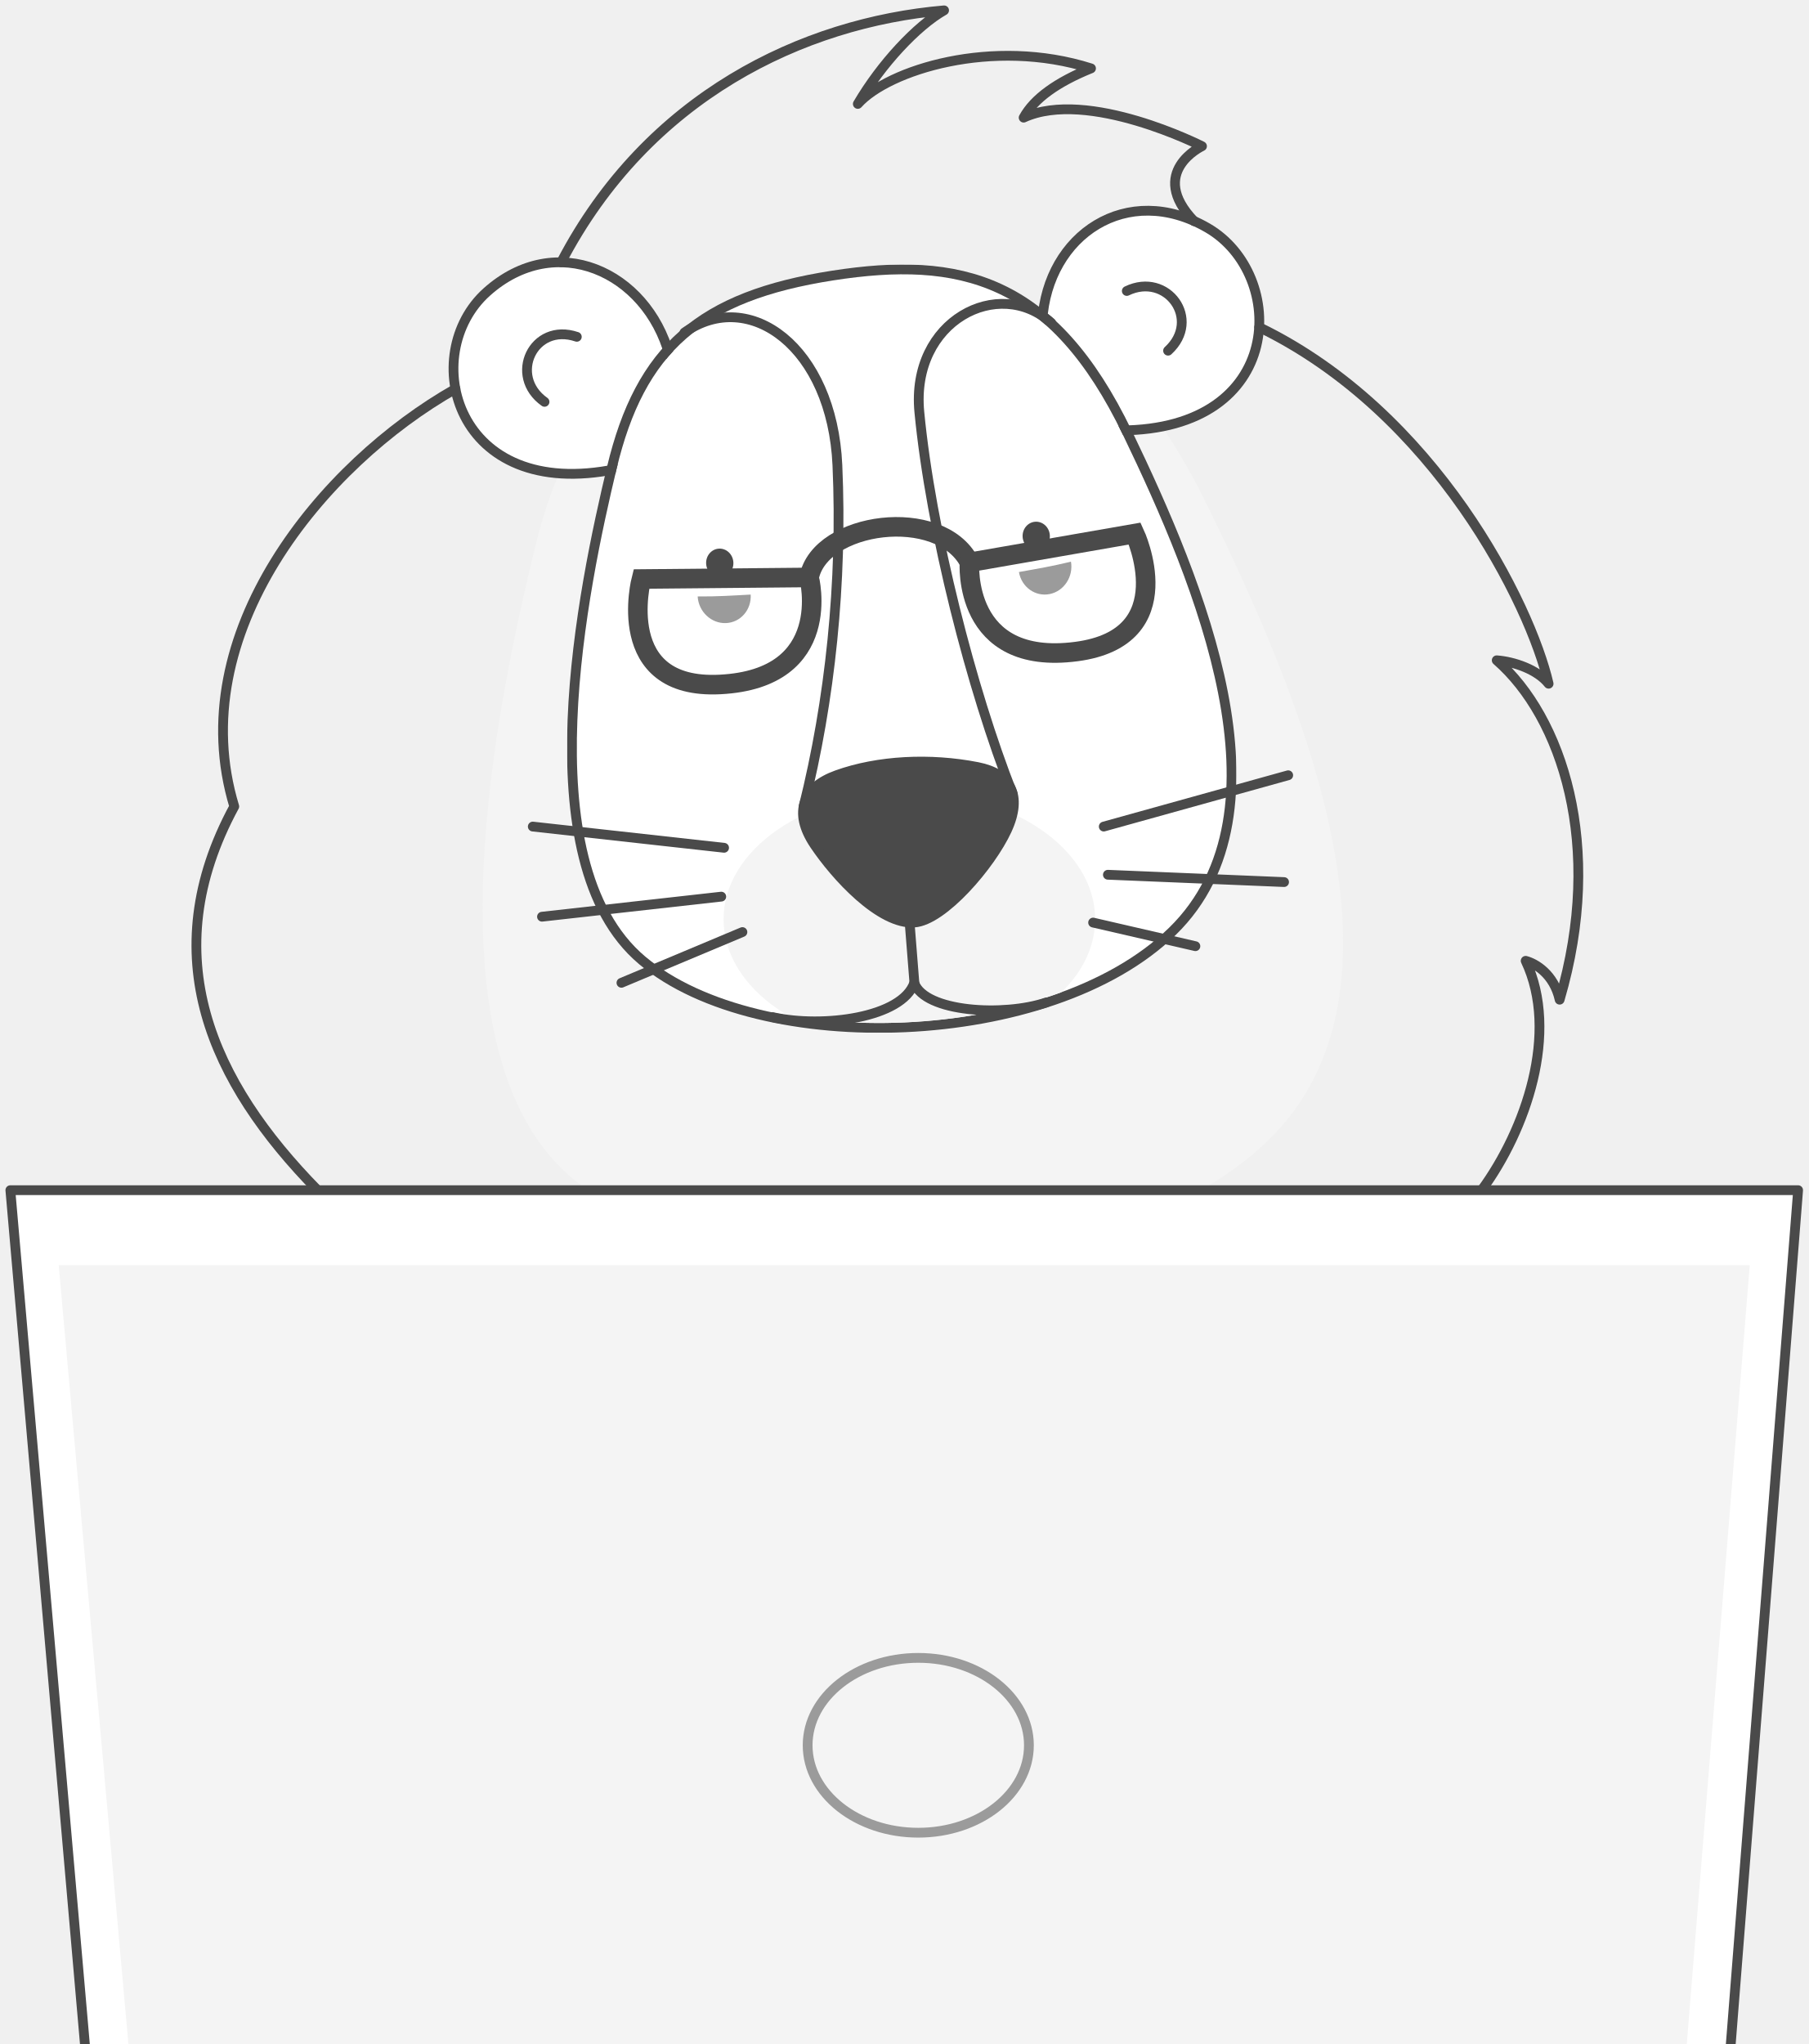
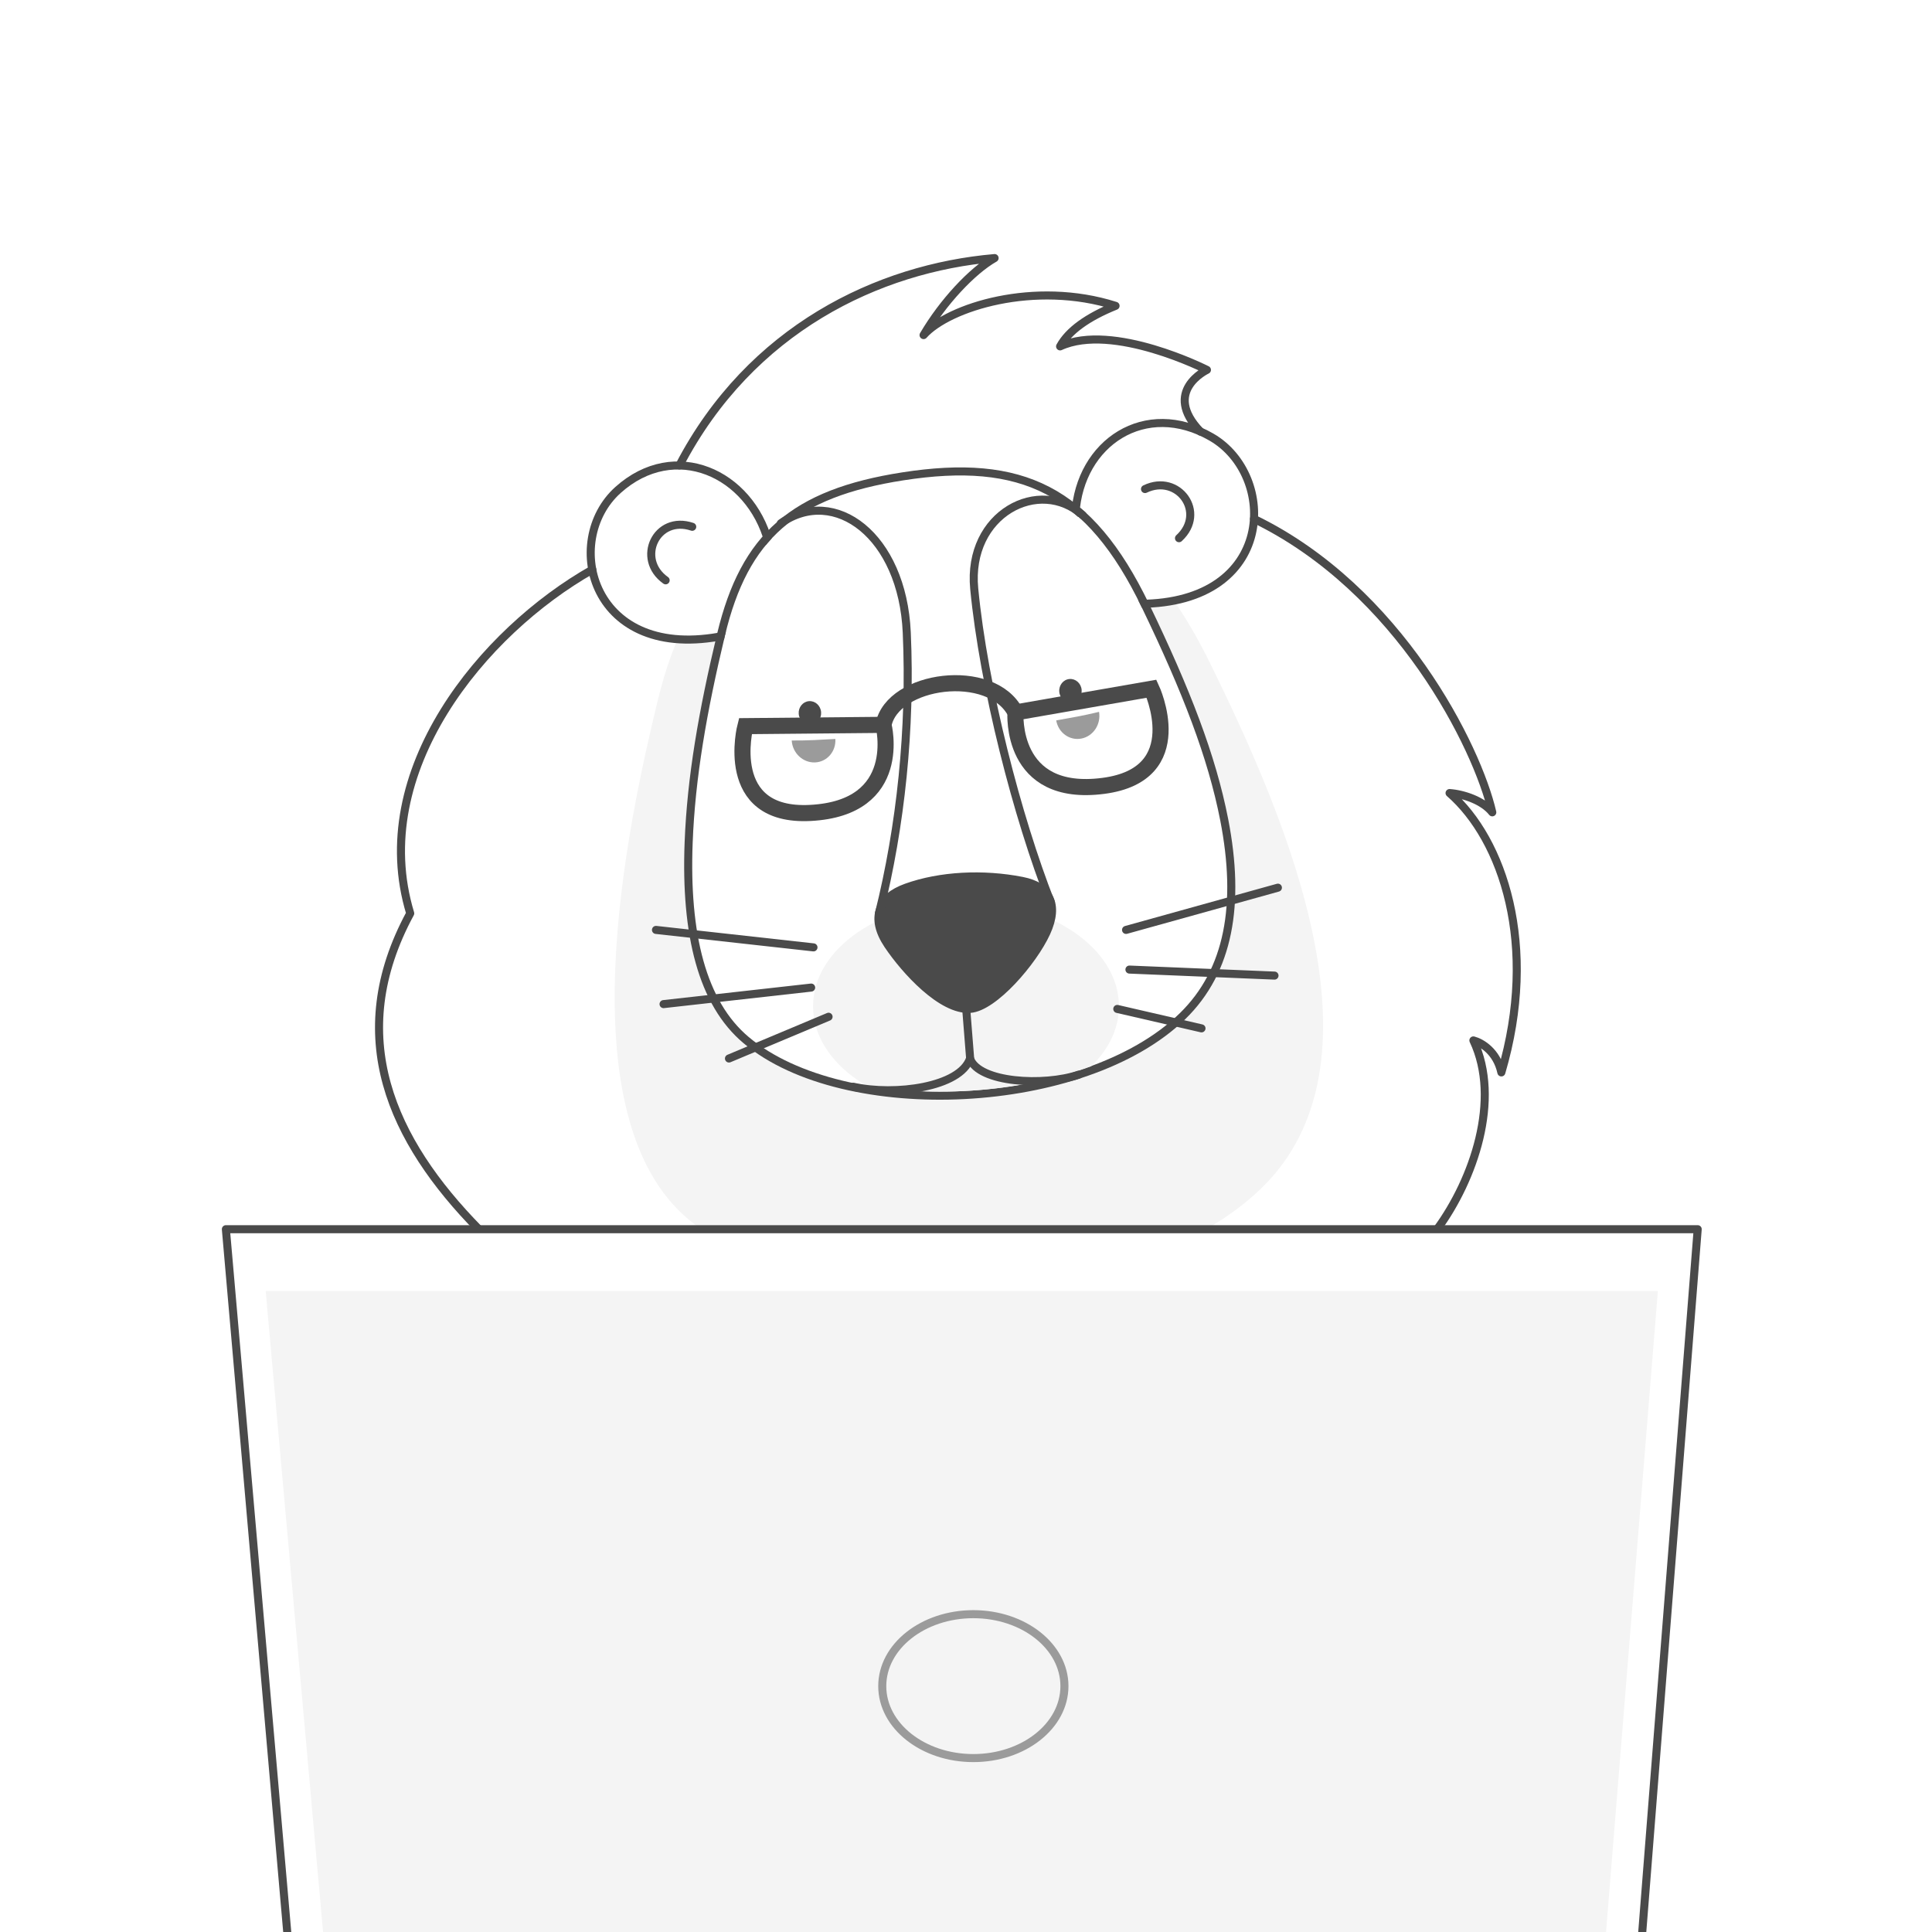
- <svg xmlns="http://www.w3.org/2000/svg" xmlns:xlink="http://www.w3.org/1999/xlink" width="185px" height="209px" viewBox="0 0 185 209" version="1.1">
+ <svg xmlns="http://www.w3.org/2000/svg" xmlns:xlink="http://www.w3.org/1999/xlink" width="240" height="240" viewBox="0 0 240 240" version="1.1">
  <defs>
-     <path d="M27.235,0.667 C40.111,-1.337 49.347,0.905 56.855,16.491 C64.252,31.847 73.845,54.872 61.561,66.864 C49.277,78.855 19.728,79.696 7.99,69.809 C-3.748,59.921 2.189,31.942 5.055,19.951 C7.922,7.96 13.847,2.75 27.235,0.667 Z" id="path-1" />
-     <mask id="mask-3" maskContentUnits="userSpaceOnUse" maskUnits="objectBoundingBox" x="-1" y="-1" width="68.461" height="78.556">
-       <rect x="-0.009" y="-0.954" width="68.461" height="78.556" fill="white" />
-       <use xlink:href="#path-1" fill="black" />
-     </mask>
+     <rect id="path-1" x="0" y="0" width="240" height="240" />
+     <path d="M27.235,0.667 C40.111,-1.337 49.347,0.905 56.855,16.491 C64.252,31.847 73.845,54.872 61.561,66.864 C49.277,78.855 19.728,79.696 7.99,69.809 C-3.748,59.921 2.189,31.942 5.055,19.951 C7.922,7.96 13.847,2.75 27.235,0.667 Z" id="path-3" />
  </defs>
  <g id="Design" stroke="none" stroke-width="1" fill="none" fill-rule="evenodd">
-     <g id="0-Home" transform="translate(-192, -3030)">
-       <g id="get-involved" transform="translate(0, 2790)">
-         <g id="information" transform="translate(135, 209)">
-           <g id="info_lion" transform="translate(30, 0)">
-             <g id="lion-1" transform="translate(28, 32)">
-               <path d="M83.107,29.871 C100.157,27.272 112.386,30.18 122.327,50.396 C132.121,70.316 144.823,100.183 128.559,115.737 C112.294,131.291 73.168,132.383 57.626,119.557 C42.084,106.732 49.945,70.439 53.74,54.885 C57.535,39.331 65.381,32.573 83.107,29.871 Z" id="Stroke-1" fill="#F4F4F4" />
-               <path d="M105.59,31.855 C106.123,22.994 114.282,17.555 122.493,22.301 C130.705,27.046 130.545,42.957 113.588,43.01" id="Stroke-2" stroke="#4A4A4A" stroke-linecap="round" stroke-linejoin="round" fill="#FFFFFF" />
-               <path d="M67.465,35.322 C65.122,26.761 55.833,22.53 48.772,28.866 C41.712,35.202 45.45,50.391 62.055,46.951" id="Stroke-3" stroke="#4A4A4A" stroke-linecap="round" stroke-linejoin="round" fill="#FFFFFF" />
-               <g id="Oval-3" transform="translate(57, 27)">
-                 <mask id="mask-2" fill="white">
-                   <use xlink:href="#path-1" />
-                 </mask>
-                 <g id="Mask">
-                   <use fill="#FFFFFF" fill-rule="evenodd" xlink:href="#path-1" />
-                   <use stroke="#4A4A4A" mask="url(#mask-3)" stroke-width="2" stroke-linecap="round" stroke-linejoin="round" xlink:href="#path-1" />
-                 </g>
-                 <ellipse fill="#F4F4F4" mask="url(#mask-2)" cx="35" cy="66" rx="19" ry="13" />
-               </g>
-               <path d="M102.548,80.128 C98.362,69.506 94.19,53.254 93.022,41.14 C92.119,31.767 101.161,27.192 106.5,32" id="Stroke-6" stroke="#4A4A4A" stroke-linecap="round" stroke-linejoin="round" />
-               <path d="M81.188,81.462 C83.889,70.649 85.174,58.558 84.641,46.576 C84.104,34.517 75.664,28.329 69,33" id="Stroke-7" stroke="#4A4A4A" stroke-linecap="round" stroke-linejoin="round" />
-               <path d="M92,93 L92.516,99.5" id="Stroke-8" stroke="#4A4A4A" stroke-linecap="round" stroke-linejoin="round" />
-               <path d="M92.516,93.325 C95.467,93.122 100.333,87.447 101.977,83.877 C103.622,80.308 102.343,78.092 98.975,77.43 C94.123,76.475 88.787,76.743 84.576,78.257 C81.181,79.477 80.025,81.987 82.304,85.381 C84.441,88.564 88.988,93.568 92.516,93.325 Z" id="Fill-4" stroke="#4A4A4A" fill="#4A4A4A" />
-               <path d="M78,103 C83.21,104.142 91.252,103.065 92.5,99.5 C93.586,102.514 101.67,102.962 106,101.5" id="Stroke-9" stroke="#4A4A4A" stroke-linecap="round" stroke-linejoin="round" />
-               <path d="M114.238,28.752 C118.349,26.761 121.929,31.678 118.459,34.858" id="Stroke-10" stroke="#4A4A4A" stroke-linecap="round" stroke-linejoin="round" />
-               <path d="M54.689,40.089 C50.962,37.448 53.533,31.935 57.991,33.439" id="Stroke-11" stroke="#4A4A4A" stroke-linecap="round" stroke-linejoin="round" />
-               <path d="M103.586,53.924 C103.524,53.112 104.096,52.407 104.864,52.348 C105.631,52.289 106.304,52.899 106.366,53.711 C106.428,54.523 105.856,55.228 105.088,55.287 C104.321,55.346 103.648,54.736 103.586,53.924 Z" id="Fill-12" fill="#4A4A4A" />
-               <path d="M71.22,56.676 C71.157,55.865 71.73,55.159 72.497,55.1 C73.265,55.042 73.938,55.652 74,56.464 C74.062,57.275 73.49,57.981 72.722,58.04 C71.954,58.098 71.282,57.488 71.22,56.676 Z" id="Fill-14" fill="#4A4A4A" />
-               <path d="M56.393,25.821 C65.232,8.852 81.122,1.301 95.552,0.059 C92.764,1.644 89.13,5.53 86.729,9.626 C89.811,6.171 100.508,2.781 110.579,5.992 C107.117,7.391 104.742,9.086 103.688,11.029 C110.255,8.011 121.93,13.95 121.93,13.95 C121.93,13.95 116.305,16.593 121.113,21.61" id="Stroke-16" stroke="#4A4A4A" stroke-linecap="round" stroke-linejoin="round" />
-               <path d="M127.777,32.457 C145.841,41.213 155.528,60.866 157.377,68.91 C156.239,67.463 153.819,66.642 152.07,66.516 C158.666,72.27 163.158,85.403 158.505,101.219 C157.923,98.599 156.016,97.5 155.03,97.244 C158.505,104.594 155.03,114.56 150.526,120.696" id="Stroke-17" stroke="#4A4A4A" stroke-linecap="round" stroke-linejoin="round" />
-               <path d="M31.481,120.696 C20.663,109.676 14.687,96.74 22.959,81.462 C17.595,63.818 31.986,46.456 45.579,38.762" id="Stroke-18" stroke="#4A4A4A" stroke-linecap="round" stroke-linejoin="round" />
-               <path d="M111.882,83.517 L130.745,78.27" id="Stroke-19" stroke="#4A4A4A" stroke-linecap="round" />
-               <path d="M112.304,88.444 L130.323,89.192" id="Stroke-20" stroke="#4A4A4A" stroke-linecap="round" />
-               <path d="M110.793,93.334 L121.254,95.748" id="Stroke-21" stroke="#4A4A4A" stroke-linecap="round" />
-               <path d="M73.053,85.687 L53.488,83.517" id="Stroke-22" stroke="#4A4A4A" stroke-linecap="round" />
-               <path d="M72.765,90.681 L54.43,92.734" id="Stroke-23" stroke="#4A4A4A" stroke-linecap="round" />
-               <path d="M74.927,94.304 L62.555,99.492" id="Stroke-24" stroke="#4A4A4A" stroke-linecap="round" />
-               <path d="M81.75,58.044 C82.853,52.344 95.121,50.677 98.146,56.505" id="Stroke-25" stroke="#4A4A4A" stroke-width="2" />
-               <path d="M98.146,56.505 L115.049,53.558 C115.049,53.558 120.005,64.183 109.079,65.621 C97.37,67.162 98.146,56.505 98.146,56.505 Z" id="Stroke-26" stroke="#4A4A4A" stroke-width="2" />
-               <path d="M81.75,58.044 L64.593,58.204 C64.593,58.204 61.637,69.55 72.644,68.987 C84.437,68.384 81.75,58.044 81.75,58.044 Z" id="Stroke-27" stroke="#4A4A4A" stroke-width="2" />
-               <path d="M106.348,59.744 C104.878,60.037 103.472,59.028 103.206,57.49 C105.13,57.144 106.532,56.916 108.527,56.429 C108.792,57.966 107.817,59.451 106.348,59.744 Z" id="Fill-28" fill="#9B9B9B" />
-               <path d="M73.233,62.711 C74.73,62.658 75.867,61.352 75.772,59.795 C73.82,59.901 72.403,60.001 70.35,59.987 C70.445,61.545 71.736,62.765 73.233,62.711 Z" id="Fill-29" fill="#9B9B9B" />
-               <polygon id="Stroke-30" stroke="#4A4A4A" stroke-linecap="round" stroke-linejoin="round" fill="#FFFFFF" points="0.059 120.696 182.894 120.696 175.06 220 8.729 220" />
-               <polygon id="Stroke-30-Copy" fill="#F4F4F4" points="5.005 128.369 177.947 128.369 170.538 220 13.206 220" />
-               <g id="Group" transform="translate(81, 168)" stroke="#9B9B9B" stroke-linecap="round" stroke-linejoin="round">
-                 <path d="M11.913,18.395 C5.663,18.395 0.597,14.394 0.597,9.457 C0.597,4.521 5.663,0.519 11.913,0.519 C18.162,0.519 23.228,4.521 23.228,9.457 C23.228,14.394 18.162,18.395 11.913,18.395 Z" id="Stroke-31" />
-               </g>
+     <g id="lion-1">
+       <mask id="mask-2" fill="#fff">
+         <use xlink:href="#path-1" />
+       </mask>
+       <use id="Mask" fill="#FFF" xlink:href="#path-1" />
+       <g mask="url(#mask-2)">
+         <g transform="translate(28, 32)">
+           <path d="M83.107,29.871 C100.157,27.272 112.386,30.18 122.327,50.396 C132.121,70.316 144.823,100.183 128.559,115.737 C112.294,131.291 73.168,132.383 57.626,119.557 C42.084,106.732 49.945,70.439 53.74,54.885 C57.535,39.331 65.381,32.573 83.107,29.871 Z" id="Stroke-1" stroke="none" fill="#F4F4F4" fill-rule="evenodd" />
+           <path d="M105.59,31.855 C106.123,22.994 114.282,17.555 122.493,22.301 C130.705,27.046 130.545,42.957 113.588,43.01" id="Stroke-2" stroke="#4A4A4A" stroke-width="1" fill="#FFF" fill-rule="evenodd" stroke-linecap="round" stroke-linejoin="round" />
+           <path d="M67.465,35.322 C65.122,26.761 55.833,22.53 48.772,28.866 C41.712,35.202 45.45,50.391 62.055,46.951" id="Stroke-3" stroke="#4A4A4A" stroke-width="1" fill="#FFF" fill-rule="evenodd" stroke-linecap="round" stroke-linejoin="round" />
+           <g id="Oval-3" stroke="none" stroke-width="1" fill="none" fill-rule="evenodd" transform="translate(57, 27)">
+             <mask id="mask-4" fill="#fff">
+               <use xlink:href="#path-3" />
+             </mask>
+             <g id="Mask" stroke-linecap="round" stroke-linejoin="round">
+               <use fill="#FFF" fill-rule="evenodd" xlink:href="#path-3" />
+               <path stroke="#4A4A4A" stroke-width="1" d="M27.158,0.173 C13.607,2.281 7.491,7.611 4.569,19.835 C2.279,29.415 0.857,37.591 0.546,45.649 C0.104,57.104 2.229,65.61 7.668,70.191 C19.888,80.485 49.715,79.126 61.911,67.221 C67.679,61.59 69.121,53.324 67.079,42.843 C65.547,34.977 62.371,26.789 57.305,16.274 C50.335,1.803 41.897,-2.121 27.158,0.173 L27.158,0.173 Z" />
            </g>
+             <ellipse fill="#F4F4F4" mask="url(#mask-4)" cx="35" cy="66" rx="19" ry="13" />
+           </g>
+           <path d="M102.548,80.128 C98.362,69.506 94.19,53.254 93.022,41.14 C92.119,31.767 101.161,27.192 106.5,32" id="Stroke-6" stroke="#4A4A4A" stroke-width="1" fill="none" stroke-linecap="round" stroke-linejoin="round" />
+           <path d="M81.188,81.462 C83.889,70.649 85.174,58.558 84.641,46.576 C84.104,34.517 75.664,28.329 69,33" id="Stroke-7" stroke="#4A4A4A" stroke-width="1" fill="none" stroke-linecap="round" stroke-linejoin="round" />
+           <path d="M92,93 L92.516,99.5" id="Stroke-8" stroke="#4A4A4A" stroke-width="1" fill="none" stroke-linecap="round" stroke-linejoin="round" />
+           <path d="M92.516,93.325 C95.467,93.122 100.333,87.447 101.977,83.877 C103.622,80.308 102.343,78.092 98.975,77.43 C94.123,76.475 88.787,76.743 84.576,78.257 C81.181,79.477 80.025,81.987 82.304,85.381 C84.441,88.564 88.988,93.568 92.516,93.325 Z" id="Fill-4" stroke="#4A4A4A" stroke-width="1" fill="#4A4A4A" fill-rule="evenodd" />
+           <path d="M78,103 C83.21,104.142 91.252,103.065 92.5,99.5 C93.586,102.514 101.67,102.962 106,101.5" id="Stroke-9" stroke="#4A4A4A" stroke-width="1" fill="none" stroke-linecap="round" stroke-linejoin="round" />
+           <path d="M114.238,28.752 C118.349,26.761 121.929,31.678 118.459,34.858" id="Stroke-10" stroke="#4A4A4A" stroke-width="1" fill="none" stroke-linecap="round" stroke-linejoin="round" />
+           <path d="M54.689,40.089 C50.962,37.448 53.533,31.935 57.991,33.439" id="Stroke-11" stroke="#4A4A4A" stroke-width="1" fill="none" stroke-linecap="round" stroke-linejoin="round" />
+           <path d="M103.586,53.924 C103.524,53.112 104.096,52.407 104.864,52.348 C105.631,52.289 106.304,52.899 106.366,53.711 C106.428,54.523 105.856,55.228 105.088,55.287 C104.321,55.346 103.648,54.736 103.586,53.924 Z" id="Fill-12" stroke="none" fill="#4A4A4A" fill-rule="evenodd" />
+           <path d="M71.22,56.676 C71.157,55.865 71.73,55.159 72.497,55.1 C73.265,55.042 73.938,55.652 74,56.464 C74.062,57.275 73.49,57.981 72.722,58.04 C71.954,58.098 71.282,57.488 71.22,56.676 Z" id="Fill-14" stroke="none" fill="#4A4A4A" fill-rule="evenodd" />
+           <path d="M56.393,25.821 C65.232,8.852 81.122,1.301 95.552,0.059 C92.764,1.644 89.13,5.53 86.729,9.626 C89.811,6.171 100.508,2.781 110.579,5.992 C107.117,7.391 104.742,9.086 103.688,11.029 C110.255,8.011 121.93,13.95 121.93,13.95 C121.93,13.95 116.305,16.593 121.113,21.61" id="Stroke-16" stroke="#4A4A4A" stroke-width="1" fill="none" stroke-linecap="round" stroke-linejoin="round" />
+           <path d="M127.777,32.457 C145.841,41.213 155.528,60.866 157.377,68.91 C156.239,67.463 153.819,66.642 152.07,66.516 C158.666,72.27 163.158,85.403 158.505,101.219 C157.923,98.599 156.016,97.5 155.03,97.244 C158.505,104.594 155.03,114.56 150.526,120.696" id="Stroke-17" stroke="#4A4A4A" stroke-width="1" fill="none" stroke-linecap="round" stroke-linejoin="round" />
+           <path d="M31.481,120.696 C20.663,109.676 14.687,96.74 22.959,81.462 C17.595,63.818 31.986,46.456 45.579,38.762" id="Stroke-18" stroke="#4A4A4A" stroke-width="1" fill="none" stroke-linecap="round" stroke-linejoin="round" />
+           <path d="M111.882,83.517 L130.745,78.27" id="Stroke-19" stroke="#4A4A4A" stroke-width="1" fill="none" stroke-linecap="round" />
+           <path d="M112.304,88.444 L130.323,89.192" id="Stroke-20" stroke="#4A4A4A" stroke-width="1" fill="none" stroke-linecap="round" />
+           <path d="M110.793,93.334 L121.254,95.748" id="Stroke-21" stroke="#4A4A4A" stroke-width="1" fill="none" stroke-linecap="round" />
+           <path d="M73.053,85.687 L53.488,83.517" id="Stroke-22" stroke="#4A4A4A" stroke-width="1" fill="none" stroke-linecap="round" />
+           <path d="M72.765,90.681 L54.43,92.734" id="Stroke-23" stroke="#4A4A4A" stroke-width="1" fill="none" stroke-linecap="round" />
+           <path d="M74.927,94.304 L62.555,99.492" id="Stroke-24" stroke="#4A4A4A" stroke-width="1" fill="none" stroke-linecap="round" />
+           <path d="M81.75,58.044 C82.853,52.344 95.121,50.677 98.146,56.505" id="Stroke-25" stroke="#4A4A4A" stroke-width="2" fill="none" />
+           <path d="M98.146,56.505 L115.049,53.558 C115.049,53.558 120.005,64.183 109.079,65.621 C97.37,67.162 98.146,56.505 98.146,56.505 Z" id="Stroke-26" stroke="#4A4A4A" stroke-width="2" fill="none" />
+           <path d="M81.75,58.044 L64.593,58.204 C64.593,58.204 61.637,69.55 72.644,68.987 C84.437,68.384 81.75,58.044 81.75,58.044 Z" id="Stroke-27" stroke="#4A4A4A" stroke-width="2" fill="none" />
+           <path d="M106.348,59.744 C104.878,60.037 103.472,59.028 103.206,57.49 C105.13,57.144 106.532,56.916 108.527,56.429 C108.792,57.966 107.817,59.451 106.348,59.744 Z" id="Fill-28" stroke="none" fill="#9B9B9B" fill-rule="evenodd" />
+           <path d="M73.233,62.711 C74.73,62.658 75.867,61.352 75.772,59.795 C73.82,59.901 72.403,60.001 70.35,59.987 C70.445,61.545 71.736,62.765 73.233,62.711 Z" id="Fill-29" stroke="none" fill="#9B9B9B" fill-rule="evenodd" />
+           <polygon id="Stroke-30" stroke="#4A4A4A" stroke-width="1" fill="#FFF" fill-rule="evenodd" stroke-linecap="round" stroke-linejoin="round" points="0.059 120.696 182.894 120.696 175.06 220 8.729 220" />
+           <polygon id="Stroke-30-Copy" stroke="none" fill="#F4F4F4" fill-rule="evenodd" points="5.005 128.369 177.947 128.369 170.538 220 13.206 220" />
+           <g id="Group" stroke="none" stroke-width="1" fill="none" fill-rule="evenodd" transform="translate(81, 168)" stroke-linecap="round" stroke-linejoin="round">
+             <path d="M11.913,18.395 C5.663,18.395 0.597,14.394 0.597,9.457 C0.597,4.521 5.663,0.519 11.913,0.519 C18.162,0.519 23.228,4.521 23.228,9.457 C23.228,14.394 18.162,18.395 11.913,18.395 Z" id="Stroke-31" stroke="#9B9B9B" />
          </g>
        </g>
      </g>
    </g>
  </g>
</svg>
